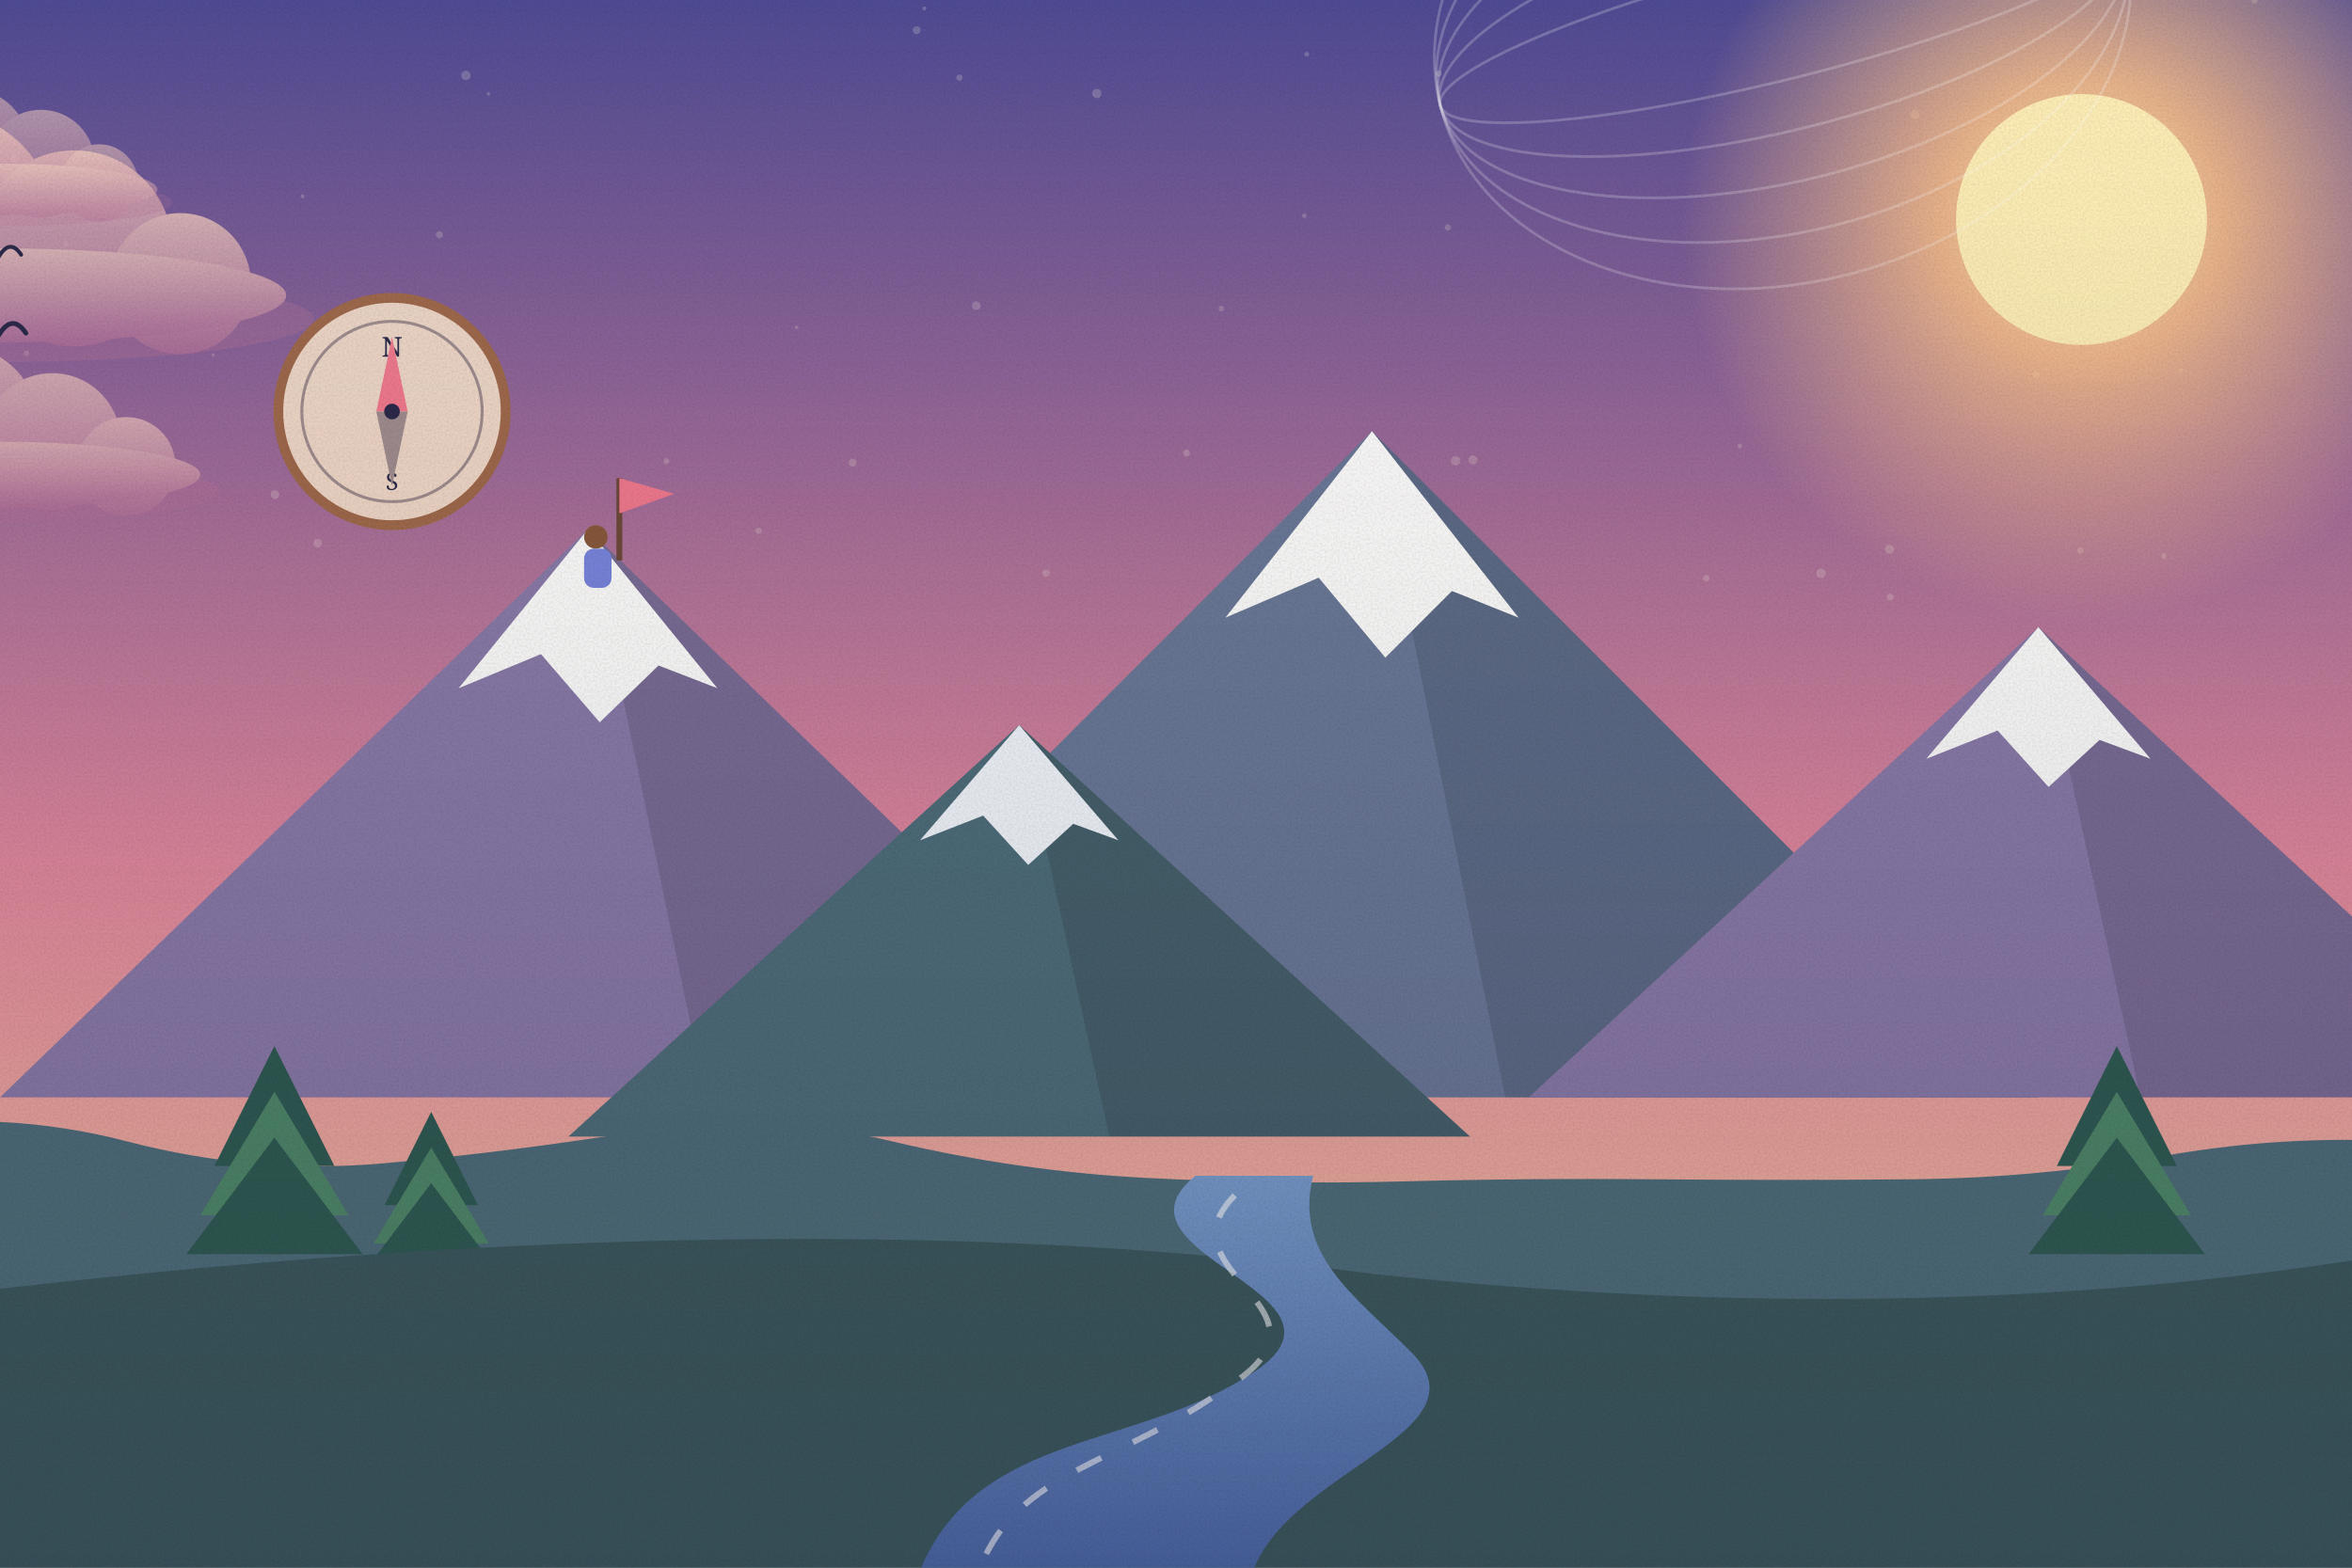
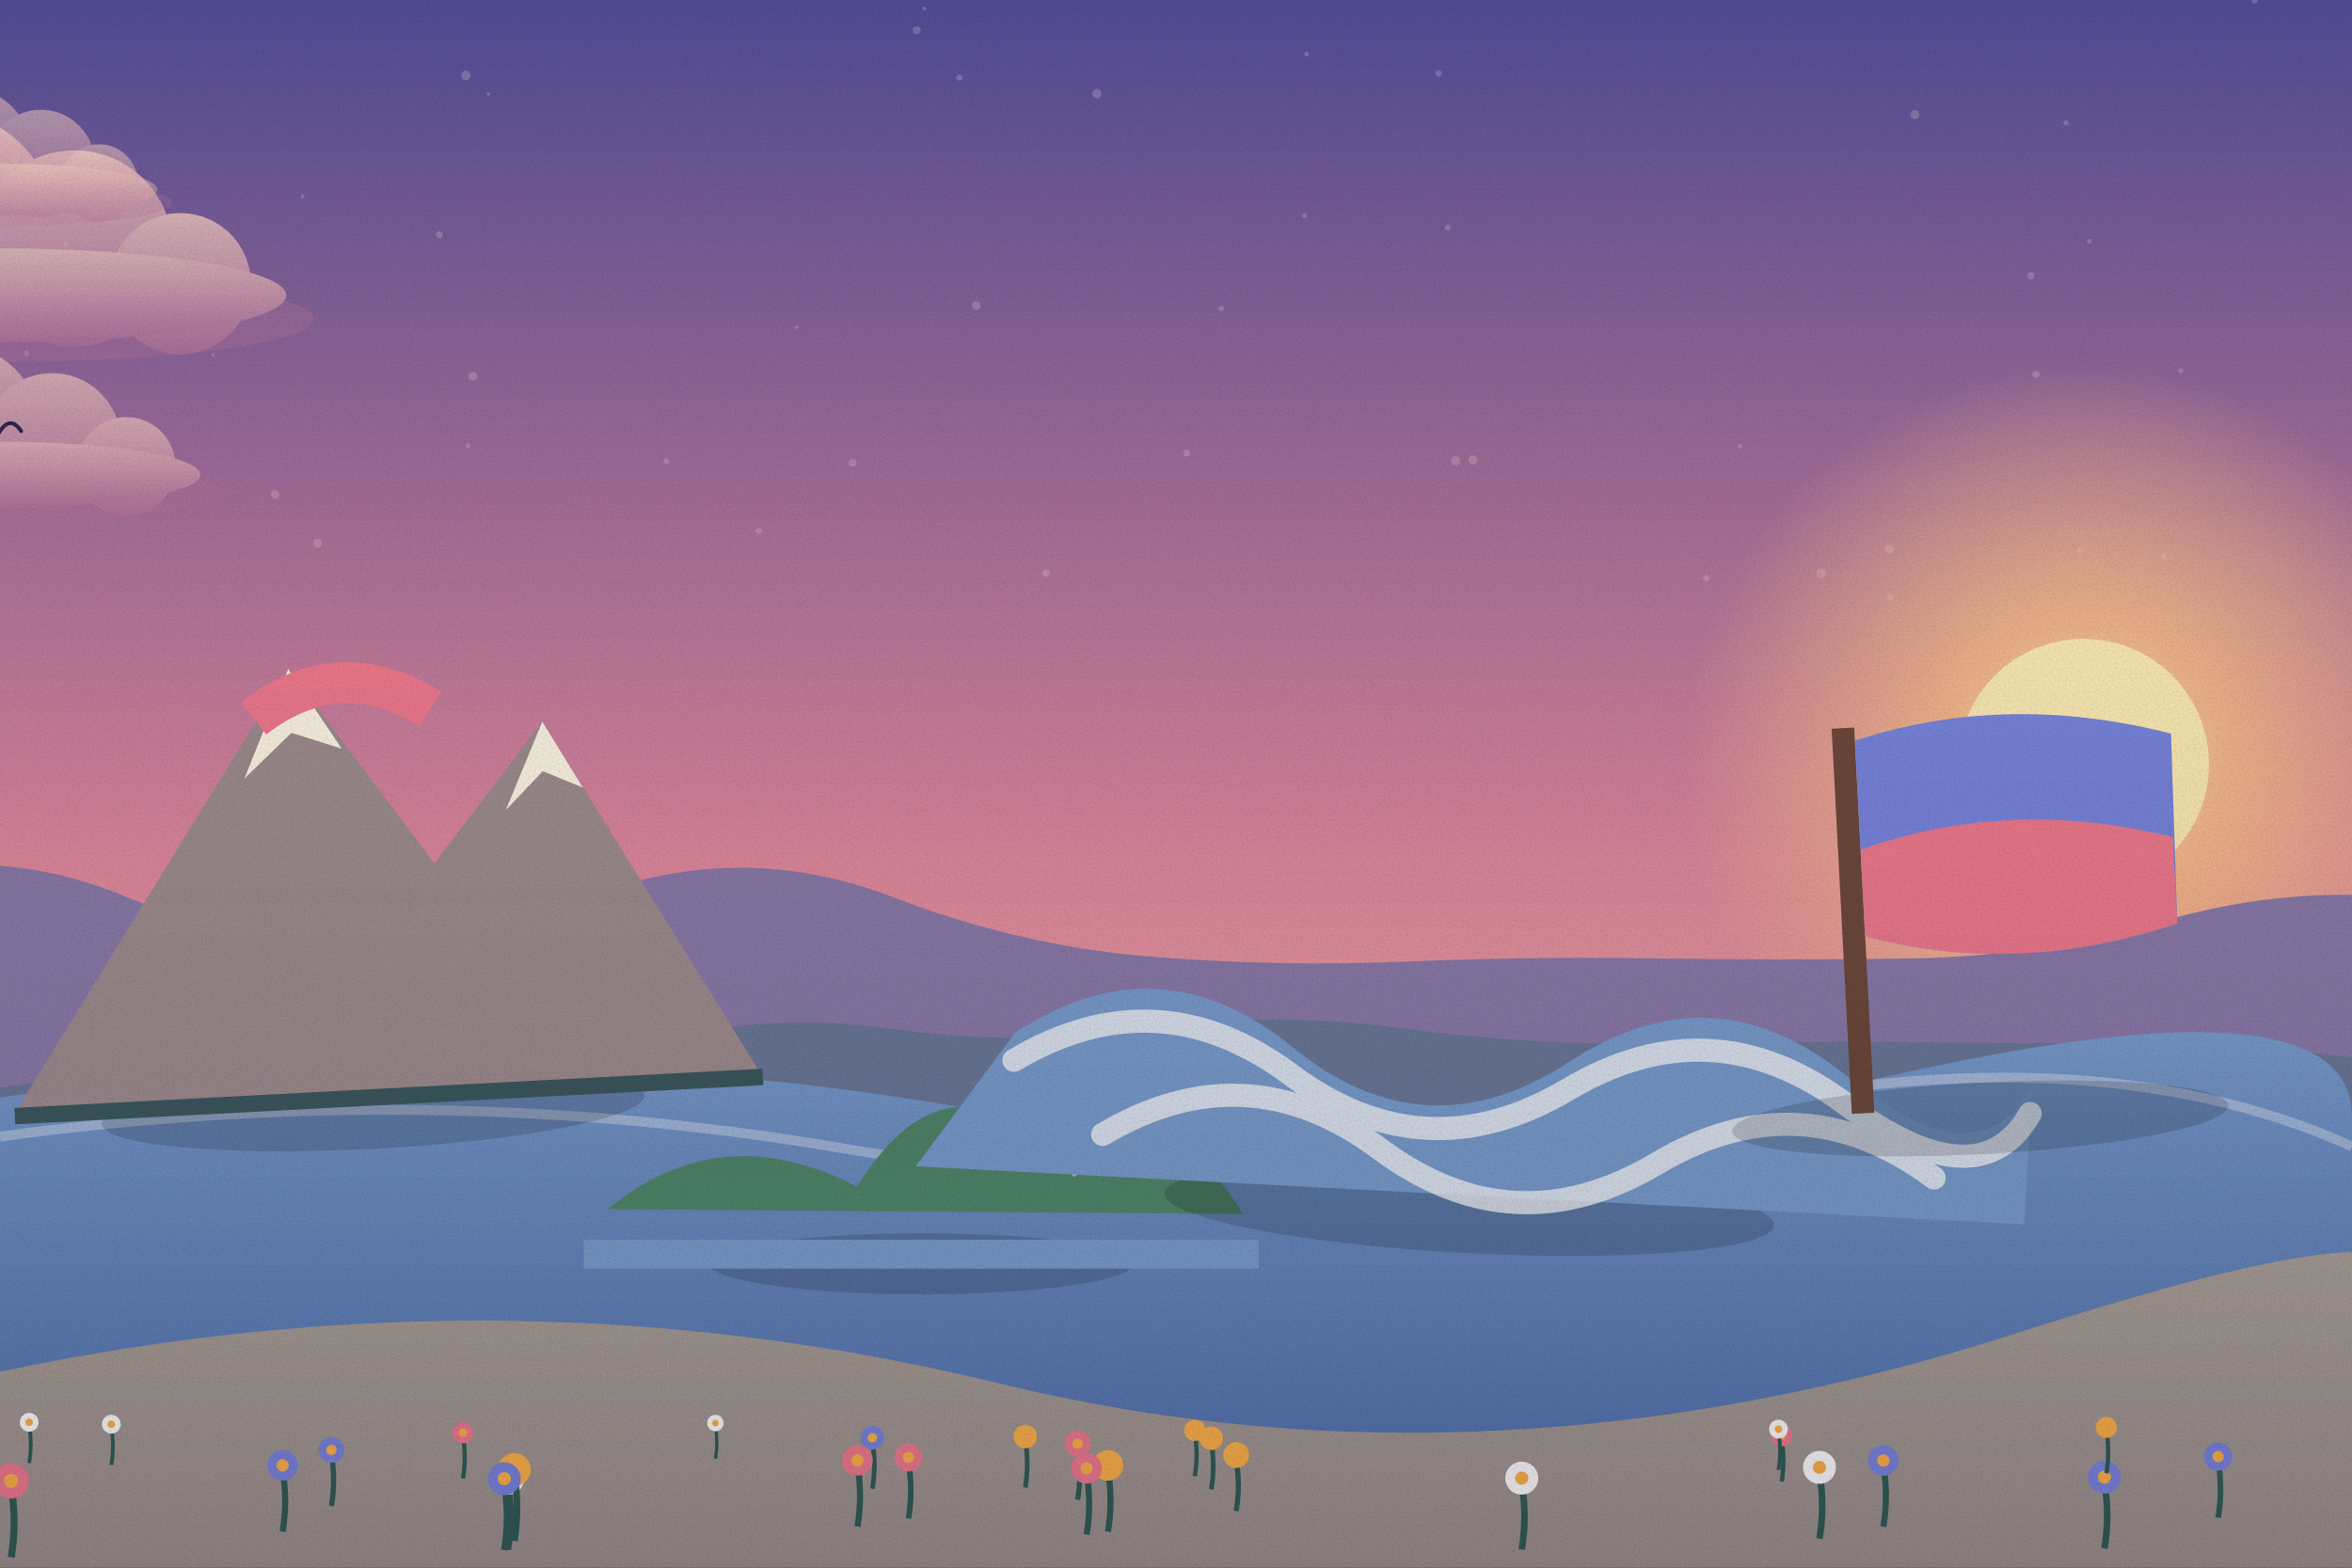
<svg xmlns="http://www.w3.org/2000/svg" viewBox="0 0 1200 800" width="1200" height="800" preserveAspectRatio="xMidYMid slice">
  <defs>
    <linearGradient id="gSky" x1="0" y1="0" x2="0" y2="1">
      <stop offset="0" stop-color="#4d4a94" />
      <stop offset=".55" stop-color="#e58aa0" />
      <stop offset="1" stop-color="#ffd9a0" />
    </linearGradient>
    <radialGradient id="gSun">
      <stop offset="0" stop-color="#fff0b8" />
      <stop offset=".35" stop-color="#ffc48a" stop-opacity=".85" />
      <stop offset="1" stop-color="#ffc48a" stop-opacity="0" />
    </radialGradient>
    <linearGradient id="gCloud" x1="0" y1="0" x2="0" y2="1">
      <stop offset="0" stop-color="#ffd7c4" />
      <stop offset="1" stop-color="#b8749a" />
    </linearGradient>
    <linearGradient id="gWater" x1="0" y1="0" x2="0" y2="1">
      <stop offset="0" stop-color="#7a9fd0" />
      <stop offset="1" stop-color="#4b6aa8" />
    </linearGradient>
    <linearGradient id="gShade" x1="0" y1="0" x2="0" y2="1">
      <stop offset="0" stop-color="#000" stop-opacity="0" />
      <stop offset="1" stop-color="#1b1030" stop-opacity=".28" />
    </linearGradient>
    <linearGradient id="gRay" x1="0" y1="0" x2="0" y2="1">
      <stop offset="0" stop-color="#ffd9a0" stop-opacity=".75" />
      <stop offset="1" stop-color="#ffd9a0" stop-opacity="0" />
    </linearGradient>
    <filter id="fGrain" x="0" y="0" width="100%" height="100%">
      <feTurbulence type="fractalNoise" baseFrequency=".9" numOctaves="2" seed="7" result="n" />
      <feColorMatrix in="n" type="matrix" values="0 0 0 0 .3  0 0 0 0 .25  0 0 0 0 .2  0 0 0 .55 -.18" />
    </filter>
    <filter id="fSoft">
      <feGaussianBlur stdDeviation="6" />
    </filter>
    <filter id="fSoft2">
      <feGaussianBlur stdDeviation="14" />
    </filter>
  </defs>
  <rect width="1200" height="800" fill="url(#gSky)" />
  <circle cx="471.6" cy="4.3" r="1" fill="#fff8e6" opacity=".2">
    <animate attributeName="opacity" values=".15;.95;.15" dur="4.6s" begin="-1.393s" repeatCount="indefinite" />
  </circle>
  <circle cx="533.7" cy="292.4" r="1.9" fill="#fff8e6" opacity=".2">
    <animate attributeName="opacity" values=".15;.95;.15" dur="4.1s" begin="-3.479s" repeatCount="indefinite" />
  </circle>
  <circle cx="666.7" cy="27.7" r="1.2" fill="#fff8e6" opacity=".2">
    <animate attributeName="opacity" values=".15;.95;.15" dur="3.5s" begin="-1.677s" repeatCount="indefinite" />
  </circle>
  <circle cx="340" cy="235.3" r="1.5" fill="#fff8e6" opacity=".2">
    <animate attributeName="opacity" values=".15;.95;.15" dur="3.2s" begin="-2.531s" repeatCount="indefinite" />
  </circle>
  <circle cx="498.1" cy="156" r="2.2" fill="#fff8e6" opacity=".2">
    <animate attributeName="opacity" values=".15;.95;.15" dur="3.2s" begin="-1.787s" repeatCount="indefinite" />
  </circle>
  <circle cx="238.7" cy="227.5" r="1.2" fill="#fff8e6" opacity=".2">
    <animate attributeName="opacity" values=".15;.95;.15" dur="3.8s" begin="-0.551s" repeatCount="indefinite" />
  </circle>
  <circle cx="387.1" cy="270.9" r="1.6" fill="#fff8e6" opacity=".2">
    <animate attributeName="opacity" values=".15;.95;.15" dur="5.9s" begin="-5.473s" repeatCount="indefinite" />
  </circle>
  <circle cx="406.4" cy="167" r="0.9" fill="#fff8e6" opacity=".2">
    <animate attributeName="opacity" values=".15;.95;.15" dur="5.4s" begin="-4.884s" repeatCount="indefinite" />
  </circle>
  <circle cx="1066" cy="123.1" r="1.2" fill="#fff8e6" opacity=".2">
    <animate attributeName="opacity" values=".15;.95;.15" dur="2.9s" begin="-1.957s" repeatCount="indefinite" />
  </circle>
  <circle cx="964.1" cy="280.3" r="2.3" fill="#fff8e6" opacity=".2">
    <animate attributeName="opacity" values=".15;.95;.15" dur="5.7s" begin="-5.262s" repeatCount="indefinite" />
  </circle>
  <circle cx="33.6" cy="124.5" r="1.3" fill="#fff8e6" opacity=".2">
    <animate attributeName="opacity" values=".15;.95;.15" dur="2s" begin="-0.199s" repeatCount="indefinite" />
  </circle>
  <circle cx="154.4" cy="100.2" r="1" fill="#fff8e6" opacity=".2">
    <animate attributeName="opacity" values=".15;.95;.15" dur="5.1s" begin="-3.938s" repeatCount="indefinite" />
  </circle>
  <circle cx="237.7" cy="38.5" r="2.4" fill="#fff8e6" opacity=".2">
    <animate attributeName="opacity" values=".15;.95;.15" dur="3.5s" begin="-3.268s" repeatCount="indefinite" />
  </circle>
  <circle cx="1038.8" cy="191" r="1.9" fill="#fff8e6" opacity=".2">
    <animate attributeName="opacity" values=".15;.95;.15" dur="3.9s" begin="-3.15s" repeatCount="indefinite" />
  </circle>
  <circle cx="47.5" cy="153.4" r="0.8" fill="#fff8e6" opacity=".2">
    <animate attributeName="opacity" values=".15;.95;.15" dur="5s" begin="-4.237s" repeatCount="indefinite" />
  </circle>
  <circle cx="224.2" cy="119.8" r="1.8" fill="#fff8e6" opacity=".2">
    <animate attributeName="opacity" values=".15;.95;.15" dur="2.4s" begin="-0.605s" repeatCount="indefinite" />
  </circle>
  <circle cx="623.1" cy="157.5" r="1.4" fill="#fff8e6" opacity=".2">
    <animate attributeName="opacity" values=".15;.95;.15" dur="2.6s" begin="-2.301s" repeatCount="indefinite" />
  </circle>
  <circle cx="977" cy="58.5" r="2.3" fill="#fff8e6" opacity=".2">
    <animate attributeName="opacity" values=".15;.95;.15" dur="5.5s" begin="-1.95s" repeatCount="indefinite" />
  </circle>
  <circle cx="742.7" cy="235.1" r="2.4" fill="#fff8e6" opacity=".2">
    <animate attributeName="opacity" values=".15;.95;.15" dur="5.2s" begin="-1.385s" repeatCount="indefinite" />
  </circle>
  <circle cx="467.7" cy="15.4" r="2" fill="#fff8e6" opacity=".2">
    <animate attributeName="opacity" values=".15;.95;.15" dur="4.5s" begin="-2.392s" repeatCount="indefinite" />
  </circle>
  <circle cx="7.5" cy="81.1" r="2.3" fill="#fff8e6" opacity=".2">
    <animate attributeName="opacity" values=".15;.95;.15" dur="4.3s" begin="-3.554s" repeatCount="indefinite" />
  </circle>
  <circle cx="887.7" cy="227.5" r="1.2" fill="#fff8e6" opacity=".2">
    <animate attributeName="opacity" values=".15;.95;.15" dur="4s" begin="-3.464s" repeatCount="indefinite" />
  </circle>
  <circle cx="870.5" cy="295.1" r="1.7" fill="#fff8e6" opacity=".2">
    <animate attributeName="opacity" values=".15;.95;.15" dur="5.3s" begin="-0.237s" repeatCount="indefinite" />
  </circle>
  <circle cx="1054.1" cy="62.7" r="1.3" fill="#fff8e6" opacity=".2">
    <animate attributeName="opacity" values=".15;.95;.15" dur="3.5s" begin="-3.49s" repeatCount="indefinite" />
  </circle>
  <circle cx="108.7" cy="181.1" r="0.8" fill="#fff8e6" opacity=".2">
    <animate attributeName="opacity" values=".15;.95;.15" dur="4.5s" begin="-2.112s" repeatCount="indefinite" />
  </circle>
  <circle cx="162.1" cy="277.2" r="2.2" fill="#fff8e6" opacity=".2">
    <animate attributeName="opacity" values=".15;.95;.15" dur="2.3s" begin="-0.847s" repeatCount="indefinite" />
  </circle>
  <circle cx="559.6" cy="47.7" r="2.4" fill="#fff8e6" opacity=".2">
    <animate attributeName="opacity" values=".15;.95;.15" dur="2.3s" begin="-0.381s" repeatCount="indefinite" />
  </circle>
  <circle cx="13.5" cy="180.3" r="1.4" fill="#fff8e6" opacity=".2">
    <animate attributeName="opacity" values=".15;.95;.15" dur="4.3s" begin="-2.278s" repeatCount="indefinite" />
  </circle>
  <circle cx="929.1" cy="292.6" r="2.4" fill="#fff8e6" opacity=".2">
    <animate attributeName="opacity" values=".15;.95;.15" dur="4.9s" begin="-4.55s" repeatCount="indefinite" />
  </circle>
  <circle cx="435" cy="236.1" r="2" fill="#fff8e6" opacity=".2">
    <animate attributeName="opacity" values=".15;.95;.15" dur="3.8s" begin="-3.174s" repeatCount="indefinite" />
  </circle>
  <circle cx="249.2" cy="47.9" r="0.9" fill="#fff8e6" opacity=".2">
    <animate attributeName="opacity" values=".15;.95;.15" dur="4.7s" begin="-1.043s" repeatCount="indefinite" />
  </circle>
  <circle cx="964.4" cy="304.7" r="1.8" fill="#fff8e6" opacity=".2">
    <animate attributeName="opacity" values=".15;.95;.15" dur="2.5s" begin="-2.312s" repeatCount="indefinite" />
  </circle>
  <circle cx="74.1" cy="100.7" r="1.6" fill="#fff8e6" opacity=".2">
    <animate attributeName="opacity" values=".15;.95;.15" dur="2.7s" begin="-1.157s" repeatCount="indefinite" />
  </circle>
  <circle cx="1112.7" cy="189.2" r="1.2" fill="#fff8e6" opacity=".2">
    <animate attributeName="opacity" values=".15;.95;.15" dur="5.2s" begin="-5.107s" repeatCount="indefinite" />
  </circle>
  <circle cx="734" cy="37.5" r="1.6" fill="#fff8e6" opacity=".2">
    <animate attributeName="opacity" values=".15;.95;.15" dur="5.1s" begin="-4.388s" repeatCount="indefinite" />
  </circle>
  <circle cx="665.5" cy="110.1" r="1.2" fill="#fff8e6" opacity=".2">
    <animate attributeName="opacity" values=".15;.95;.15" dur="2.3s" begin="-0.9s" repeatCount="indefinite" />
  </circle>
  <circle cx="1104.1" cy="283.7" r="1.4" fill="#fff8e6" opacity=".2">
    <animate attributeName="opacity" values=".15;.95;.15" dur="5.7s" begin="-2.084s" repeatCount="indefinite" />
  </circle>
  <circle cx="1061.5" cy="280.9" r="1.6" fill="#fff8e6" opacity=".2">
    <animate attributeName="opacity" values=".15;.95;.15" dur="3.1s" begin="-0.645s" repeatCount="indefinite" />
  </circle>
  <circle cx="140.3" cy="252.4" r="2.2" fill="#fff8e6" opacity=".2">
    <animate attributeName="opacity" values=".15;.95;.15" dur="5.6s" begin="-0.688s" repeatCount="indefinite" />
  </circle>
  <circle cx="738.7" cy="116.1" r="1.6" fill="#fff8e6" opacity=".2">
    <animate attributeName="opacity" values=".15;.95;.15" dur="3s" begin="-1.001s" repeatCount="indefinite" />
  </circle>
  <circle cx="489.5" cy="39.6" r="1.6" fill="#fff8e6" opacity=".2">
    <animate attributeName="opacity" values=".15;.95;.15" dur="5.7s" begin="-3.528s" repeatCount="indefinite" />
  </circle>
  <circle cx="1150.3" cy="0.2" r="1.6" fill="#fff8e6" opacity=".2">
    <animate attributeName="opacity" values=".15;.95;.15" dur="3.4s" begin="-1.759s" repeatCount="indefinite" />
  </circle>
  <circle cx="751.5" cy="234.7" r="2.3" fill="#fff8e6" opacity=".2">
    <animate attributeName="opacity" values=".15;.95;.15" dur="5.5s" begin="-3.839s" repeatCount="indefinite" />
  </circle>
  <circle cx="605.4" cy="231.2" r="1.8" fill="#fff8e6" opacity=".2">
    <animate attributeName="opacity" values=".15;.95;.15" dur="2.5s" begin="-2.171s" repeatCount="indefinite" />
  </circle>
  <circle cx="1036.2" cy="140.6" r="1.8" fill="#fff8e6" opacity=".2">
    <animate attributeName="opacity" values=".15;.95;.15" dur="5.4s" begin="-1.328s" repeatCount="indefinite" />
  </circle>
  <circle cx="241.3" cy="192" r="2.3" fill="#fff8e6" opacity=".2">
    <animate attributeName="opacity" values=".15;.95;.15" dur="5.7s" begin="-2.825s" repeatCount="indefinite" />
  </circle>
-   <circle cx="1062" cy="112" r="204.8" fill="url(#gSun)">
+   <circle cx="1063" cy="390" r="204.8" fill="url(#gSun)">
    <animate attributeName="opacity" values="0.85;1;0.85" dur="6s" begin="0s" repeatCount="indefinite" />
  </circle>
-   <circle cx="1062" cy="112" r="64" fill="#fff0b8" opacity=".95" />
+   <circle cx="1063" cy="390" r="64" fill="#fff0b8" opacity=".95" />
  <g transform="translate(0,136.7577)" opacity="0.7">
    <g>
      <animateTransform attributeName="transform" type="translate" from="-360 0" to="1560 0" dur="140s" begin="-30s" repeatCount="indefinite" />
      <g transform="translate(0,0) scale(1)">
        <ellipse cx="0" cy="26" rx="160" ry="22" fill="#b8749a" opacity=".45" />
        <circle cx="-84" cy="4" r="42" fill="url(#gCloud)" />
        <circle cx="-30" cy="-22" r="58" fill="url(#gCloud)" />
        <circle cx="38" cy="-10" r="50" fill="url(#gCloud)" />
        <circle cx="92" cy="8" r="36" fill="url(#gCloud)" />
        <ellipse cx="0" cy="14" rx="146" ry="24" fill="url(#gCloud)" />
      </g>
    </g>
  </g>
  <g transform="translate(0,232.4361)" opacity="0.6">
    <g>
      <animateTransform attributeName="transform" type="translate" from="-252 0" to="1452 0" dur="190s" begin="-110s" repeatCount="indefinite" />
      <g transform="translate(0,0) scale(0.7)">
        <ellipse cx="0" cy="26" rx="160" ry="22" fill="#b8749a" opacity=".45" />
        <circle cx="-84" cy="4" r="42" fill="url(#gCloud)" />
        <circle cx="-30" cy="-22" r="58" fill="url(#gCloud)" />
        <circle cx="38" cy="-10" r="50" fill="url(#gCloud)" />
        <circle cx="92" cy="8" r="36" fill="url(#gCloud)" />
        <ellipse cx="0" cy="14" rx="146" ry="24" fill="url(#gCloud)" />
      </g>
    </g>
  </g>
  <g transform="translate(0,89.01896)" opacity="0.5">
    <g>
      <animateTransform attributeName="transform" type="translate" from="-198 0" to="1398 0" dur="230s" begin="-170s" repeatCount="indefinite" />
      <g transform="translate(0,0) scale(0.55)">
        <ellipse cx="0" cy="26" rx="160" ry="22" fill="#b8749a" opacity=".45" />
        <circle cx="-84" cy="4" r="42" fill="url(#gCloud)" />
        <circle cx="-30" cy="-22" r="58" fill="url(#gCloud)" />
        <circle cx="38" cy="-10" r="50" fill="url(#gCloud)" />
        <circle cx="92" cy="8" r="36" fill="url(#gCloud)" />
        <ellipse cx="0" cy="14" rx="146" ry="24" fill="url(#gCloud)" />
      </g>
    </g>
  </g>
-   <ellipse cx="880" cy="230" rx="180" ry="30" fill="none" stroke="#ffffff" stroke-width="1.4" opacity=".22" transform="rotate(-14)" />
-   <ellipse cx="880" cy="230" rx="180" ry="56" fill="none" stroke="#ffffff" stroke-width="1.4" opacity=".22" transform="rotate(-14)" />
-   <ellipse cx="880" cy="230" rx="180" ry="82" fill="none" stroke="#ffffff" stroke-width="1.4" opacity=".22" transform="rotate(-14)" />
-   <ellipse cx="880" cy="230" rx="180" ry="108" fill="none" stroke="#ffffff" stroke-width="1.4" opacity=".22" transform="rotate(-14)" />
-   <ellipse cx="880" cy="230" rx="180" ry="134" fill="none" stroke="#ffffff" stroke-width="1.4" opacity=".22" transform="rotate(-14)" />
-   <path d="M0,560 L300,270 L600,560 Z" fill="#8b7cab" />
-   <path d="M300,270 L600,560 L360,560 Z" fill="#000" opacity=".12" />
-   <path d="M300,270 L234,351.2 L276,333.8 L306,368.6 L336,339.6 L366,351.2 Z" fill="#ffffff" />
-   <path d="M360,560 L700,220 L1040,560 Z" fill="#6b7a9a" />
-   <path d="M700,220 L1040,560 L768,560 Z" fill="#000" opacity=".12" />
-   <path d="M700,220 L625.2,315.2 L672.8,294.8 L706.8,335.6 L740.8,301.6 L774.8,315.2 Z" fill="#ffffff" />
-   <path d="M780,560 L1040,320 L1300,560 Z" fill="#8b7cab" />
-   <path d="M1040,320 L1300,560 L1092,560 Z" fill="#000" opacity=".12" />
-   <path d="M1040,320 L982.8,387.2 L1019.2,372.8 L1045.2,401.6 L1071.2,377.6 L1097.2,387.2 Z" fill="#ffffff" />
-   <path d="M290,580 L520,370 L750,580 Z" fill="#4f6f7c" />
-   <path d="M520,370 L750,580 L566,580 Z" fill="#000" opacity=".12" />
-   <path d="M520,370 L469.4,428.8 L501.6,416.2 L524.6,441.4 L547.6,420.4 L570.6,428.8 Z" fill="#f4f8ff" />
-   <path d="M-130,800 L-130,587.3 Q-130,587.3 -65,576.5 Q0,565.6 65,582.5 Q130,599.4 195,593.7 Q260,587.9 325,577.4 Q390,566.9 455,582.4 Q520,597.8 585,601.1 Q650,604.5 715,602.9 Q780,601.2 845,601.8 Q910,602.4 975,601.8 Q1040,601.2 1105,589.7 Q1170,578.3 1235,583.1 L1300,588 L1300,800 Z" fill="#4f6f7c" />
-   <g transform="translate(140,640) scale(0.9)">
-     <rect x="-4" y="-16" width="8" height="16" fill="#6e4a3a" />
-     <path d="M0,-118 L-34,-50 L34,-50 Z" fill="#2f5c54" />
-     <path d="M0,-92 L-42,-22 L42,-22 Z" fill="#4f8a6a" />
-     <path d="M0,-66 L-50,0 L50,0 Z" fill="#2f5c54" />
-   </g>
-   <g transform="translate(220,650) scale(0.7)">
-     <rect x="-4" y="-16" width="8" height="16" fill="#6e4a3a" />
-     <path d="M0,-118 L-34,-50 L34,-50 Z" fill="#2f5c54" />
-     <path d="M0,-92 L-42,-22 L42,-22 Z" fill="#4f8a6a" />
-     <path d="M0,-66 L-50,0 L50,0 Z" fill="#2f5c54" />
-   </g>
-   <g transform="translate(1080,640) scale(0.9)">
-     <rect x="-4" y="-16" width="8" height="16" fill="#6e4a3a" />
-     <path d="M0,-118 L-34,-50 L34,-50 Z" fill="#2f5c54" />
-     <path d="M0,-92 L-42,-22 L42,-22 Z" fill="#4f8a6a" />
-     <path d="M0,-66 L-50,0 L50,0 Z" fill="#2f5c54" />
-   </g>
-   <path d="M-20,800 L-20,660 Q400,610 700,650 Q980,680 1220,640 L1220,800 Z" fill="#3b5a5e" />
-   <path d="M610,600 C560,640 700,660 640,700 C580,740 500,730 470,800 L640,800 C660,750 760,730 720,690 C690,660 660,640 670,600 Z" fill="url(#gWater)" />
-   <path d="M630,610 C590,650 690,668 626,708 C570,748 520,750 500,800" fill="none" stroke="#ffffff" stroke-width="3" opacity=".6" stroke-dasharray="14 18">
-     <animate attributeName="stroke-dashoffset" values="0;-64" dur="2.4s" repeatCount="indefinite" />
+   <path d="M-130,800 L-130,465.6 Q-130,465.6 -65,448.1 Q0,430.6 65,457.9 Q130,485.3 195,475.9 Q260,466.6 325,449.7 Q390,432.7 455,457.6 Q520,482.6 585,488 Q650,493.4 715,490.8 Q780,488.1 845,489.1 Q910,490.1 975,489.1 Q1040,488.1 1105,469.6 Q1170,451.1 1235,458.9 L1300,466.7 L1300,800 Z" fill="#8b7cab" />
+   <path d="M-130,800 L-130,575.8 Q-130,575.8 -65,564.8 Q0,553.8 65,547.3 Q130,540.7 195,545.8 Q260,550.9 325,533.3 Q390,515.8 455,525 Q520,534.2 585,525 Q650,515.8 715,524.7 Q780,533.5 845,532.4 Q910,531.3 975,531.8 Q1040,532.3 1105,533.1 Q1170,534 1235,544.8 L1300,555.7 L1300,800 Z" fill="#6b7a9a" />
+   <path d="M0,620 Q260,570 520,620 T1200,605 V800 H0 Z" fill="#4f6f7c" />
+   <path d="M0,730 Q300,680 610,730 T1200,710 V800 H0 Z" fill="#3b5a5e" />
+   <path d="M0,560 Q260,525 490,565 T960,550 T1200,570 V800 H0 Z" fill="url(#gWater)" />
+   <path d="M0,580 Q220,550 430,586 T850,572 T1200,585" fill="none" stroke="#fff" stroke-width="5" opacity=".35">
+     <animate attributeName="d" values="M0,580 Q220,550 430,586 T850,572 T1200,585;M0,590 Q220,560 430,576 T850,590 T1200,575;M0,580 Q220,550 430,586 T850,572 T1200,585" dur="5s" repeatCount="indefinite" />
  </path>
-   <g transform="translate(316,286)">
-     <path d="M0,0 L0,-42" stroke="#6e4a3a" stroke-width="3" />
-     <g>
-       <path d="M0,-42 L28,-34 L0,-24 Z" fill="#f27b8f">
-         <animate attributeName="d" values="M0,-42 L28,-34 L0,-24 Z;M0,-42 L24,-38 L0,-24 Z;M0,-42 L28,-34 L0,-24 Z" dur="1.1s" repeatCount="indefinite" />
-       </path>
-     </g>
-     <circle cx="-12" cy="-12" r="6" fill="#8a5a3c" />
-     <rect x="-18" y="-6" width="14" height="20" rx="5" fill="#7a86e0" />
-   </g>
-   <g transform="translate(200,210)">
-     <g>
-       <animateTransform attributeName="transform" type="translate" values="0 0;6 -8;0 0" keyTimes="0;.5;1" calcMode="spline" keySplines=".45 0 .55 1;.45 0 .55 1" dur="5s" begin="0s" repeatCount="indefinite" />
-       <circle r="58" fill="#f6e2cc" opacity=".92" />
-       <circle r="58" fill="none" stroke="#a06a4c" stroke-width="5" />
-       <circle r="46" fill="none" stroke="#a08e90" stroke-width="1.5" />
-       <text y="-28" text-anchor="middle" font-family="Georgia,serif" font-size="14" fill="#2c2a4a">N</text>
-       <text y="40" text-anchor="middle" font-family="Georgia,serif" font-size="12" fill="#2c2a4a">S</text>
-       <g>
-         <animateTransform attributeName="transform" type="rotate" values="-18;22;-8;14;-18" dur="8s" repeatCount="indefinite" />
-         <path d="M0,-38 L8,0 L-8,0 Z" fill="#f27b8f" />
-         <path d="M0,38 L8,0 L-8,0 Z" fill="#a08e90" />
-         <circle r="4" fill="#2c2a4a" />
-       </g>
-     </g>
-   </g>
-   <g transform="translate(0,170) scale(1.1)">
-     <g>
-       <animateTransform attributeName="transform" type="translate" from="-120 0" to="1320 0" dur="60s" begin="-8s" repeatCount="indefinite" />
+   <path d="M0,700 Q260,645 510,706 T1030,680 T1200,690 V800 H0Z" fill="#ffc06a" opacity=".45" />
+   <g transform="translate(190,560) rotate(-3) scale(1.05)">
+     <ellipse cx="0" cy="6" rx="132" ry="19" fill="#000" opacity=".16" />
+     <path d="M-175,0 L-30,-210 L36,-112 L92,-178 L190,0 Z" fill="#a08e90" />
+     <path d="M-30,-210 L-6,-170 L-30,-179 L-54,-158Z M92,-178 L110,-145 L91,-154 L72,-136Z" fill="#fff8e6" />
+     <path d="M-174,0 H190" stroke="#3b5a5e" stroke-width="8" />
+     <path d="M-48,-187 Q-5,-217 38,-187" stroke="#f27b8f" stroke-width="20" fill="none" />
+   </g>
+   <g transform="translate(470,640) rotate(0) scale(0.82)">
+     <ellipse cx="0" cy="6" rx="132" ry="19" fill="#000" opacity=".16" />
+     <path d="M-195,-28 Q-125,-86 -40,-42 Q20,-138 95,-48 Q160,-95 200,-25Z" fill="#4f8a6a" />
+     <path d="M-210,0 H210" stroke="#7a9fd0" stroke-width="18" />
+   </g>
+   <g transform="translate(750,610) rotate(3) scale(1.18)">
+     <ellipse cx="0" cy="6" rx="132" ry="19" fill="#000" opacity=".16" />
+     <path d="M-200,-60 Q-140,-104 -80,-60 T40,-60 T160,-60 T240,-60 V0 H-240Z" fill="#7a9fd0" />
+     <path d="M-200,-48 Q-140,-88 -80,-48 T40,-48 T160,-48 T240,-48 M-160,-18 Q-100,-58 -40,-18 T80,-18 T200,-18" fill="none" stroke="#fff" stroke-width="10" stroke-linecap="round" opacity=".75">
+       <animate attributeName="stroke-dashoffset" values="0;-80;0" dur="3s" repeatCount="indefinite" />
+     </path>
+   </g>
+   <g transform="translate(1010,565) rotate(-3) scale(0.96)">
+     <ellipse cx="0" cy="6" rx="132" ry="19" fill="#000" opacity=".16" />
+     <path d="M-62,0 V-205" stroke="#6e4a3a" stroke-width="12" />
+     <path d="M-56,-198 Q25,-220 112,-193 L110,-92 Q24,-68 -56,-94 Z" fill="#7a86e0" />
+     <path d="M-56,-140 Q25,-164 110,-138 L110,-92 Q24,-68 -56,-94 Z" fill="#f27b8f" />
+   </g>
+   <g transform="translate(5.7,794.7) scale(1.5)">
+     <g>
+       <animateTransform attributeName="transform" type="rotate" values="-4 0 0;4 0 0;-4 0 0" keyTimes="0;.5;1" calcMode="spline" keySplines=".45 0 .55 1;.45 0 .55 1" dur="3.411s" begin="-0.394s" repeatCount="indefinite" />
+       <path d="M0,0 Q2,-12 0,-24" stroke="#2f5c54" stroke-width="2.4" fill="none" />
+       <circle cx="0" cy="-26" r="6" fill="#f27b8f" />
+       <circle cx="0" cy="-26" r="2.4" fill="#ffb347" />
+     </g>
+   </g>
+   <g transform="translate(618,760) scale(1)">
+     <g>
+       <animateTransform attributeName="transform" type="rotate" values="-4 0 0;4 0 0;-4 0 0" keyTimes="0;.5;1" calcMode="spline" keySplines=".45 0 .55 1;.45 0 .55 1" dur="3.806s" begin="-2.028s" repeatCount="indefinite" />
+       <path d="M0,0 Q2,-12 0,-24" stroke="#2f5c54" stroke-width="2.4" fill="none" />
+       <circle cx="0" cy="-26" r="6" fill="#ffb347" />
+       <circle cx="0" cy="-26" r="2.4" fill="#ffb347" />
+     </g>
+   </g>
+   <g transform="translate(365,744.4) scale(0.7)">
+     <g>
+       <animateTransform attributeName="transform" type="rotate" values="-4 0 0;4 0 0;-4 0 0" keyTimes="0;.5;1" calcMode="spline" keySplines=".45 0 .55 1;.45 0 .55 1" dur="3.854s" begin="-1.108s" repeatCount="indefinite" />
+       <path d="M0,0 Q2,-12 0,-24" stroke="#2f5c54" stroke-width="2.4" fill="none" />
+       <circle cx="0" cy="-26" r="6" fill="#ffffff" />
+       <circle cx="0" cy="-26" r="2.4" fill="#ffb347" />
+     </g>
+   </g>
+   <g transform="translate(1073.7,790.2) scale(1.4)">
+     <g>
+       <animateTransform attributeName="transform" type="rotate" values="-4 0 0;4 0 0;-4 0 0" keyTimes="0;.5;1" calcMode="spline" keySplines=".45 0 .55 1;.45 0 .55 1" dur="3.607s" begin="-2.701s" repeatCount="indefinite" />
+       <path d="M0,0 Q2,-12 0,-24" stroke="#2f5c54" stroke-width="2.4" fill="none" />
+       <circle cx="0" cy="-26" r="6" fill="#7a86e0" />
+       <circle cx="0" cy="-26" r="2.4" fill="#ffb347" />
+     </g>
+   </g>
+   <g transform="translate(236.2,754.5) scale(0.9)">
+     <g>
+       <animateTransform attributeName="transform" type="rotate" values="-4 0 0;4 0 0;-4 0 0" keyTimes="0;.5;1" calcMode="spline" keySplines=".45 0 .55 1;.45 0 .55 1" dur="3.865s" begin="-1.973s" repeatCount="indefinite" />
+       <path d="M0,0 Q2,-12 0,-24" stroke="#2f5c54" stroke-width="2.4" fill="none" />
+       <circle cx="0" cy="-26" r="6" fill="#f27b8f" />
+       <circle cx="0" cy="-26" r="2.4" fill="#ffb347" />
+     </g>
+   </g>
+   <g transform="translate(565.3,781.6) scale(1.3)">
+     <g>
+       <animateTransform attributeName="transform" type="rotate" values="-4 0 0;4 0 0;-4 0 0" keyTimes="0;.5;1" calcMode="spline" keySplines=".45 0 .55 1;.45 0 .55 1" dur="3.686s" begin="-2.066s" repeatCount="indefinite" />
+       <path d="M0,0 Q2,-12 0,-24" stroke="#2f5c54" stroke-width="2.4" fill="none" />
+       <circle cx="0" cy="-26" r="6" fill="#ffb347" />
+       <circle cx="0" cy="-26" r="2.4" fill="#ffb347" />
+     </g>
+   </g>
+   <g transform="translate(14.9,746.6) scale(0.8)">
+     <g>
+       <animateTransform attributeName="transform" type="rotate" values="-4 0 0;4 0 0;-4 0 0" keyTimes="0;.5;1" calcMode="spline" keySplines=".45 0 .55 1;.45 0 .55 1" dur="3.177s" begin="-1.194s" repeatCount="indefinite" />
+       <path d="M0,0 Q2,-12 0,-24" stroke="#2f5c54" stroke-width="2.4" fill="none" />
+       <circle cx="0" cy="-26" r="6" fill="#ffffff" />
+       <circle cx="0" cy="-26" r="2.4" fill="#ffb347" />
+     </g>
+   </g>
+   <g transform="translate(1131.7,774.5) scale(1.2)">
+     <g>
+       <animateTransform attributeName="transform" type="rotate" values="-4 0 0;4 0 0;-4 0 0" keyTimes="0;.5;1" calcMode="spline" keySplines=".45 0 .55 1;.45 0 .55 1" dur="3.574s" begin="-0.566s" repeatCount="indefinite" />
+       <path d="M0,0 Q2,-12 0,-24" stroke="#2f5c54" stroke-width="2.4" fill="none" />
+       <circle cx="0" cy="-26" r="6" fill="#7a86e0" />
+       <circle cx="0" cy="-26" r="2.4" fill="#ffb347" />
+     </g>
+   </g>
+   <g transform="translate(909,756.1) scale(0.9)">
+     <g>
+       <animateTransform attributeName="transform" type="rotate" values="-4 0 0;4 0 0;-4 0 0" keyTimes="0;.5;1" calcMode="spline" keySplines=".45 0 .55 1;.45 0 .55 1" dur="3.16s" begin="-1.488s" repeatCount="indefinite" />
+       <path d="M0,0 Q2,-12 0,-24" stroke="#2f5c54" stroke-width="2.4" fill="none" />
+       <circle cx="0" cy="-26" r="6" fill="#f27b8f" />
+       <circle cx="0" cy="-26" r="2.4" fill="#ffb347" />
+     </g>
+   </g>
+   <g transform="translate(609.6,753.3) scale(0.9)">
+     <g>
+       <animateTransform attributeName="transform" type="rotate" values="-4 0 0;4 0 0;-4 0 0" keyTimes="0;.5;1" calcMode="spline" keySplines=".45 0 .55 1;.45 0 .55 1" dur="4.037s" begin="-2.771s" repeatCount="indefinite" />
+       <path d="M0,0 Q2,-12 0,-24" stroke="#2f5c54" stroke-width="2.4" fill="none" />
+       <circle cx="0" cy="-26" r="6" fill="#ffb347" />
+       <circle cx="0" cy="-26" r="2.4" fill="#ffb347" />
+     </g>
+   </g>
+   <g transform="translate(928.3,785.2) scale(1.4)">
+     <g>
+       <animateTransform attributeName="transform" type="rotate" values="-4 0 0;4 0 0;-4 0 0" keyTimes="0;.5;1" calcMode="spline" keySplines=".45 0 .55 1;.45 0 .55 1" dur="3.297s" begin="-1.29s" repeatCount="indefinite" />
+       <path d="M0,0 Q2,-12 0,-24" stroke="#2f5c54" stroke-width="2.4" fill="none" />
+       <circle cx="0" cy="-26" r="6" fill="#ffffff" />
+       <circle cx="0" cy="-26" r="2.4" fill="#ffb347" />
+     </g>
+   </g>
+   <g transform="translate(960.9,779.1) scale(1.3)">
+     <g>
+       <animateTransform attributeName="transform" type="rotate" values="-4 0 0;4 0 0;-4 0 0" keyTimes="0;.5;1" calcMode="spline" keySplines=".45 0 .55 1;.45 0 .55 1" dur="4.612s" begin="-2.306s" repeatCount="indefinite" />
+       <path d="M0,0 Q2,-12 0,-24" stroke="#2f5c54" stroke-width="2.4" fill="none" />
+       <circle cx="0" cy="-26" r="6" fill="#7a86e0" />
+       <circle cx="0" cy="-26" r="2.4" fill="#ffb347" />
+     </g>
+   </g>
+   <g transform="translate(549.8,765.3) scale(1.1)">
+     <g>
+       <animateTransform attributeName="transform" type="rotate" values="-4 0 0;4 0 0;-4 0 0" keyTimes="0;.5;1" calcMode="spline" keySplines=".45 0 .55 1;.45 0 .55 1" dur="4.782s" begin="-1.917s" repeatCount="indefinite" />
+       <path d="M0,0 Q2,-12 0,-24" stroke="#2f5c54" stroke-width="2.4" fill="none" />
+       <circle cx="0" cy="-26" r="6" fill="#f27b8f" />
+       <circle cx="0" cy="-26" r="2.4" fill="#ffb347" />
+     </g>
+   </g>
+   <g transform="translate(1074.7,751.8) scale(0.9)">
+     <g>
+       <animateTransform attributeName="transform" type="rotate" values="-4 0 0;4 0 0;-4 0 0" keyTimes="0;.5;1" calcMode="spline" keySplines=".45 0 .55 1;.45 0 .55 1" dur="4.267s" begin="-0.732s" repeatCount="indefinite" />
+       <path d="M0,0 Q2,-12 0,-24" stroke="#2f5c54" stroke-width="2.4" fill="none" />
+       <circle cx="0" cy="-26" r="6" fill="#ffb347" />
+       <circle cx="0" cy="-26" r="2.4" fill="#ffb347" />
+     </g>
+   </g>
+   <g transform="translate(56.8,747.6) scale(0.8)">
+     <g>
+       <animateTransform attributeName="transform" type="rotate" values="-4 0 0;4 0 0;-4 0 0" keyTimes="0;.5;1" calcMode="spline" keySplines=".45 0 .55 1;.45 0 .55 1" dur="3.24s" begin="-0.653s" repeatCount="indefinite" />
+       <path d="M0,0 Q2,-12 0,-24" stroke="#2f5c54" stroke-width="2.4" fill="none" />
+       <circle cx="0" cy="-26" r="6" fill="#ffffff" />
+       <circle cx="0" cy="-26" r="2.4" fill="#ffb347" />
+     </g>
+   </g>
+   <g transform="translate(445.1,759.7) scale(1)">
+     <g>
+       <animateTransform attributeName="transform" type="rotate" values="-4 0 0;4 0 0;-4 0 0" keyTimes="0;.5;1" calcMode="spline" keySplines=".45 0 .55 1;.45 0 .55 1" dur="3.185s" begin="-0.347s" repeatCount="indefinite" />
+       <path d="M0,0 Q2,-12 0,-24" stroke="#2f5c54" stroke-width="2.4" fill="none" />
+       <circle cx="0" cy="-26" r="6" fill="#7a86e0" />
+       <circle cx="0" cy="-26" r="2.4" fill="#ffb347" />
+     </g>
+   </g>
+   <g transform="translate(554.4,783.1) scale(1.3)">
+     <g>
+       <animateTransform attributeName="transform" type="rotate" values="-4 0 0;4 0 0;-4 0 0" keyTimes="0;.5;1" calcMode="spline" keySplines=".45 0 .55 1;.45 0 .55 1" dur="4.578s" begin="-2.783s" repeatCount="indefinite" />
+       <path d="M0,0 Q2,-12 0,-24" stroke="#2f5c54" stroke-width="2.4" fill="none" />
+       <circle cx="0" cy="-26" r="6" fill="#f27b8f" />
+       <circle cx="0" cy="-26" r="2.4" fill="#ffb347" />
+     </g>
+   </g>
+   <g transform="translate(523.1,759.1) scale(1)">
+     <g>
+       <animateTransform attributeName="transform" type="rotate" values="-4 0 0;4 0 0;-4 0 0" keyTimes="0;.5;1" calcMode="spline" keySplines=".45 0 .55 1;.45 0 .55 1" dur="3.677s" begin="-0.942s" repeatCount="indefinite" />
+       <path d="M0,0 Q2,-12 0,-24" stroke="#2f5c54" stroke-width="2.4" fill="none" />
+       <circle cx="0" cy="-26" r="6" fill="#ffb347" />
+       <circle cx="0" cy="-26" r="2.4" fill="#ffb347" />
+     </g>
+   </g>
+   <g transform="translate(259.1,790.8) scale(1.4)">
+     <g>
+       <animateTransform attributeName="transform" type="rotate" values="-4 0 0;4 0 0;-4 0 0" keyTimes="0;.5;1" calcMode="spline" keySplines=".45 0 .55 1;.45 0 .55 1" dur="3.955s" begin="-1.556s" repeatCount="indefinite" />
+       <path d="M0,0 Q2,-12 0,-24" stroke="#2f5c54" stroke-width="2.4" fill="none" />
+       <circle cx="0" cy="-26" r="6" fill="#ffffff" />
+       <circle cx="0" cy="-26" r="2.4" fill="#ffb347" />
+     </g>
+   </g>
+   <g transform="translate(144.2,781.6) scale(1.3)">
+     <g>
+       <animateTransform attributeName="transform" type="rotate" values="-4 0 0;4 0 0;-4 0 0" keyTimes="0;.5;1" calcMode="spline" keySplines=".45 0 .55 1;.45 0 .55 1" dur="4.212s" begin="-0.485s" repeatCount="indefinite" />
+       <path d="M0,0 Q2,-12 0,-24" stroke="#2f5c54" stroke-width="2.4" fill="none" />
+       <circle cx="0" cy="-26" r="6" fill="#7a86e0" />
+       <circle cx="0" cy="-26" r="2.4" fill="#ffb347" />
+     </g>
+   </g>
+   <g transform="translate(463.5,774.9) scale(1.2)">
+     <g>
+       <animateTransform attributeName="transform" type="rotate" values="-4 0 0;4 0 0;-4 0 0" keyTimes="0;.5;1" calcMode="spline" keySplines=".45 0 .55 1;.45 0 .55 1" dur="3.882s" begin="-1.093s" repeatCount="indefinite" />
+       <path d="M0,0 Q2,-12 0,-24" stroke="#2f5c54" stroke-width="2.4" fill="none" />
+       <circle cx="0" cy="-26" r="6" fill="#f27b8f" />
+       <circle cx="0" cy="-26" r="2.4" fill="#ffb347" />
+     </g>
+   </g>
+   <g transform="translate(630.7,771.1) scale(1.1)">
+     <g>
+       <animateTransform attributeName="transform" type="rotate" values="-4 0 0;4 0 0;-4 0 0" keyTimes="0;.5;1" calcMode="spline" keySplines=".45 0 .55 1;.45 0 .55 1" dur="4.584s" begin="-2.739s" repeatCount="indefinite" />
+       <path d="M0,0 Q2,-12 0,-24" stroke="#2f5c54" stroke-width="2.4" fill="none" />
+       <circle cx="0" cy="-26" r="6" fill="#ffb347" />
+       <circle cx="0" cy="-26" r="2.4" fill="#ffb347" />
+     </g>
+   </g>
+   <g transform="translate(776.4,790.7) scale(1.4)">
+     <g>
+       <animateTransform attributeName="transform" type="rotate" values="-4 0 0;4 0 0;-4 0 0" keyTimes="0;.5;1" calcMode="spline" keySplines=".45 0 .55 1;.45 0 .55 1" dur="3.44s" begin="-1.225s" repeatCount="indefinite" />
+       <path d="M0,0 Q2,-12 0,-24" stroke="#2f5c54" stroke-width="2.4" fill="none" />
+       <circle cx="0" cy="-26" r="6" fill="#ffffff" />
+       <circle cx="0" cy="-26" r="2.4" fill="#ffb347" />
+     </g>
+   </g>
+   <g transform="translate(169.1,768.5) scale(1.1)">
+     <g>
+       <animateTransform attributeName="transform" type="rotate" values="-4 0 0;4 0 0;-4 0 0" keyTimes="0;.5;1" calcMode="spline" keySplines=".45 0 .55 1;.45 0 .55 1" dur="4.191s" begin="-1.83s" repeatCount="indefinite" />
+       <path d="M0,0 Q2,-12 0,-24" stroke="#2f5c54" stroke-width="2.4" fill="none" />
+       <circle cx="0" cy="-26" r="6" fill="#7a86e0" />
+       <circle cx="0" cy="-26" r="2.4" fill="#ffb347" />
+     </g>
+   </g>
+   <g transform="translate(437.5,779) scale(1.3)">
+     <g>
+       <animateTransform attributeName="transform" type="rotate" values="-4 0 0;4 0 0;-4 0 0" keyTimes="0;.5;1" calcMode="spline" keySplines=".45 0 .55 1;.45 0 .55 1" dur="4.637s" begin="-1.275s" repeatCount="indefinite" />
+       <path d="M0,0 Q2,-12 0,-24" stroke="#2f5c54" stroke-width="2.4" fill="none" />
+       <circle cx="0" cy="-26" r="6" fill="#f27b8f" />
+       <circle cx="0" cy="-26" r="2.4" fill="#ffb347" />
+     </g>
+   </g>
+   <g transform="translate(262.4,786.3) scale(1.4)">
+     <g>
+       <animateTransform attributeName="transform" type="rotate" values="-4 0 0;4 0 0;-4 0 0" keyTimes="0;.5;1" calcMode="spline" keySplines=".45 0 .55 1;.45 0 .55 1" dur="3.449s" begin="-0.739s" repeatCount="indefinite" />
+       <path d="M0,0 Q2,-12 0,-24" stroke="#2f5c54" stroke-width="2.4" fill="none" />
+       <circle cx="0" cy="-26" r="6" fill="#ffb347" />
+       <circle cx="0" cy="-26" r="2.4" fill="#ffb347" />
+     </g>
+   </g>
+   <g transform="translate(907.4,750.1) scale(0.8)">
+     <g>
+       <animateTransform attributeName="transform" type="rotate" values="-4 0 0;4 0 0;-4 0 0" keyTimes="0;.5;1" calcMode="spline" keySplines=".45 0 .55 1;.45 0 .55 1" dur="3.868s" begin="-1.774s" repeatCount="indefinite" />
+       <path d="M0,0 Q2,-12 0,-24" stroke="#2f5c54" stroke-width="2.4" fill="none" />
+       <circle cx="0" cy="-26" r="6" fill="#ffffff" />
+       <circle cx="0" cy="-26" r="2.4" fill="#ffb347" />
+     </g>
+   </g>
+   <g transform="translate(257.3,791) scale(1.4)">
+     <g>
+       <animateTransform attributeName="transform" type="rotate" values="-4 0 0;4 0 0;-4 0 0" keyTimes="0;.5;1" calcMode="spline" keySplines=".45 0 .55 1;.45 0 .55 1" dur="4.326s" begin="-0.741s" repeatCount="indefinite" />
+       <path d="M0,0 Q2,-12 0,-24" stroke="#2f5c54" stroke-width="2.4" fill="none" />
+       <circle cx="0" cy="-26" r="6" fill="#7a86e0" />
+       <circle cx="0" cy="-26" r="2.4" fill="#ffb347" />
+     </g>
+   </g>
+   <g transform="translate(0,220) scale(0.9)">
+     <g>
+       <animateTransform attributeName="transform" type="translate" from="-120 0" to="1320 0" dur="65s" begin="0s" repeatCount="indefinite" />
      <path d="M-12,0 Q-6,-9 0,0 Q6,-9 12,0" fill="none" stroke="#2c2a4a" stroke-width="2.2" stroke-linecap="round">
        <animate attributeName="d" values="M-12,0 Q-6,-9 0,0 Q6,-9 12,0;M-12,-3 Q-6,4 0,0 Q6,4 12,-3;M-12,0 Q-6,-9 0,0 Q6,-9 12,0" dur="0.9s" repeatCount="indefinite" />
      </path>
    </g>
  </g>
-   <g transform="translate(0,130) scale(0.9)">
-     <g>
-       <animateTransform attributeName="transform" type="translate" from="-120 0" to="1320 0" dur="74s" begin="-40s" repeatCount="indefinite" />
-       <path d="M-12,0 Q-6,-9 0,0 Q6,-9 12,0" fill="none" stroke="#2c2a4a" stroke-width="2.2" stroke-linecap="round">
-         <animate attributeName="d" values="M-12,0 Q-6,-9 0,0 Q6,-9 12,0;M-12,-3 Q-6,4 0,0 Q6,4 12,-3;M-12,0 Q-6,-9 0,0 Q6,-9 12,0" dur="0.9s" repeatCount="indefinite" />
-       </path>
-     </g>
-   </g>
-   <circle cx="966.9" cy="519.8" r="2.9" fill="#ffffff" opacity=".0">
-     <animate attributeName="opacity" values="0;.95;0" dur="5.9s" begin="-0.294s" repeatCount="indefinite" />
-     <animate attributeName="cy" values="519.8;485.8;519.8" dur="5.9s" begin="-0.584s" repeatCount="indefinite" />
-   </circle>
-   <circle cx="114" cy="413.3" r="2.3" fill="#ffffff" opacity=".0">
-     <animate attributeName="opacity" values="0;.95;0" dur="5.3s" begin="-1.531s" repeatCount="indefinite" />
-     <animate attributeName="cy" values="413.3;379.3;413.3" dur="5.3s" begin="-1.15s" repeatCount="indefinite" />
-   </circle>
-   <circle cx="65.1" cy="698.3" r="1.9" fill="#ffffff" opacity=".0">
-     <animate attributeName="opacity" values="0;.95;0" dur="5s" begin="-2.575s" repeatCount="indefinite" />
-     <animate attributeName="cy" values="698.3;664.3;698.3" dur="5s" begin="-0.834s" repeatCount="indefinite" />
-   </circle>
-   <circle cx="495.3" cy="570.3" r="2" fill="#ffffff" opacity=".0">
-     <animate attributeName="opacity" values="0;.95;0" dur="5.5s" begin="-2.347s" repeatCount="indefinite" />
-     <animate attributeName="cy" values="570.3;536.3;570.3" dur="5.5s" begin="-0.739s" repeatCount="indefinite" />
-   </circle>
-   <circle cx="1026.4" cy="668" r="3.9" fill="#ffffff" opacity=".0">
-     <animate attributeName="opacity" values="0;.95;0" dur="5.5s" begin="-1.082s" repeatCount="indefinite" />
-     <animate attributeName="cy" values="668;634;668" dur="5.5s" begin="-0.65s" repeatCount="indefinite" />
-   </circle>
-   <circle cx="527.1" cy="563" r="3.6" fill="#ffffff" opacity=".0">
-     <animate attributeName="opacity" values="0;.95;0" dur="6.4s" begin="-2.196s" repeatCount="indefinite" />
-     <animate attributeName="cy" values="563;529;563" dur="6.4s" begin="-1.377s" repeatCount="indefinite" />
-   </circle>
-   <circle cx="73.4" cy="377.4" r="2.6" fill="#ffffff" opacity=".0">
-     <animate attributeName="opacity" values="0;.95;0" dur="4.4s" begin="-4.149s" repeatCount="indefinite" />
-     <animate attributeName="cy" values="377.4;343.4;377.4" dur="4.4s" begin="-1.318s" repeatCount="indefinite" />
-   </circle>
-   <circle cx="370.1" cy="375.5" r="2.5" fill="#ffffff" opacity=".0">
-     <animate attributeName="opacity" values="0;.95;0" dur="7.8s" begin="-0.625s" repeatCount="indefinite" />
-     <animate attributeName="cy" values="375.5;341.5;375.5" dur="7.8s" begin="-0.992s" repeatCount="indefinite" />
-   </circle>
-   <circle cx="608.7" cy="421.8" r="4" fill="#ffffff" opacity=".0">
-     <animate attributeName="opacity" values="0;.95;0" dur="6.6s" begin="-5.106s" repeatCount="indefinite" />
-     <animate attributeName="cy" values="421.8;387.8;421.8" dur="6.6s" begin="-1.674s" repeatCount="indefinite" />
-   </circle>
-   <circle cx="220.6" cy="472" r="3.5" fill="#ffffff" opacity=".0">
-     <animate attributeName="opacity" values="0;.95;0" dur="8s" begin="-6.45s" repeatCount="indefinite" />
-     <animate attributeName="cy" values="472;438;472" dur="8s" begin="-1.538s" repeatCount="indefinite" />
-   </circle>
-   <circle cx="554.8" cy="501.8" r="3.3" fill="#ffffff" opacity=".0">
-     <animate attributeName="opacity" values="0;.95;0" dur="8.5s" begin="-7.613s" repeatCount="indefinite" />
-     <animate attributeName="cy" values="501.8;467.8;501.8" dur="8.5s" begin="-0.558s" repeatCount="indefinite" />
-   </circle>
-   <circle cx="744.4" cy="397.6" r="2.1" fill="#ffffff" opacity=".0">
-     <animate attributeName="opacity" values="0;.95;0" dur="4.2s" begin="-0.505s" repeatCount="indefinite" />
-     <animate attributeName="cy" values="397.6;363.6;397.6" dur="4.2s" begin="-0.435s" repeatCount="indefinite" />
-   </circle>
  <rect width="1200" height="800" fill="url(#gShade)" opacity=".55" />
  <rect width="1200" height="800" filter="url(#fGrain)" opacity=".5" style="mix-blend-mode:multiply" />
</svg>
